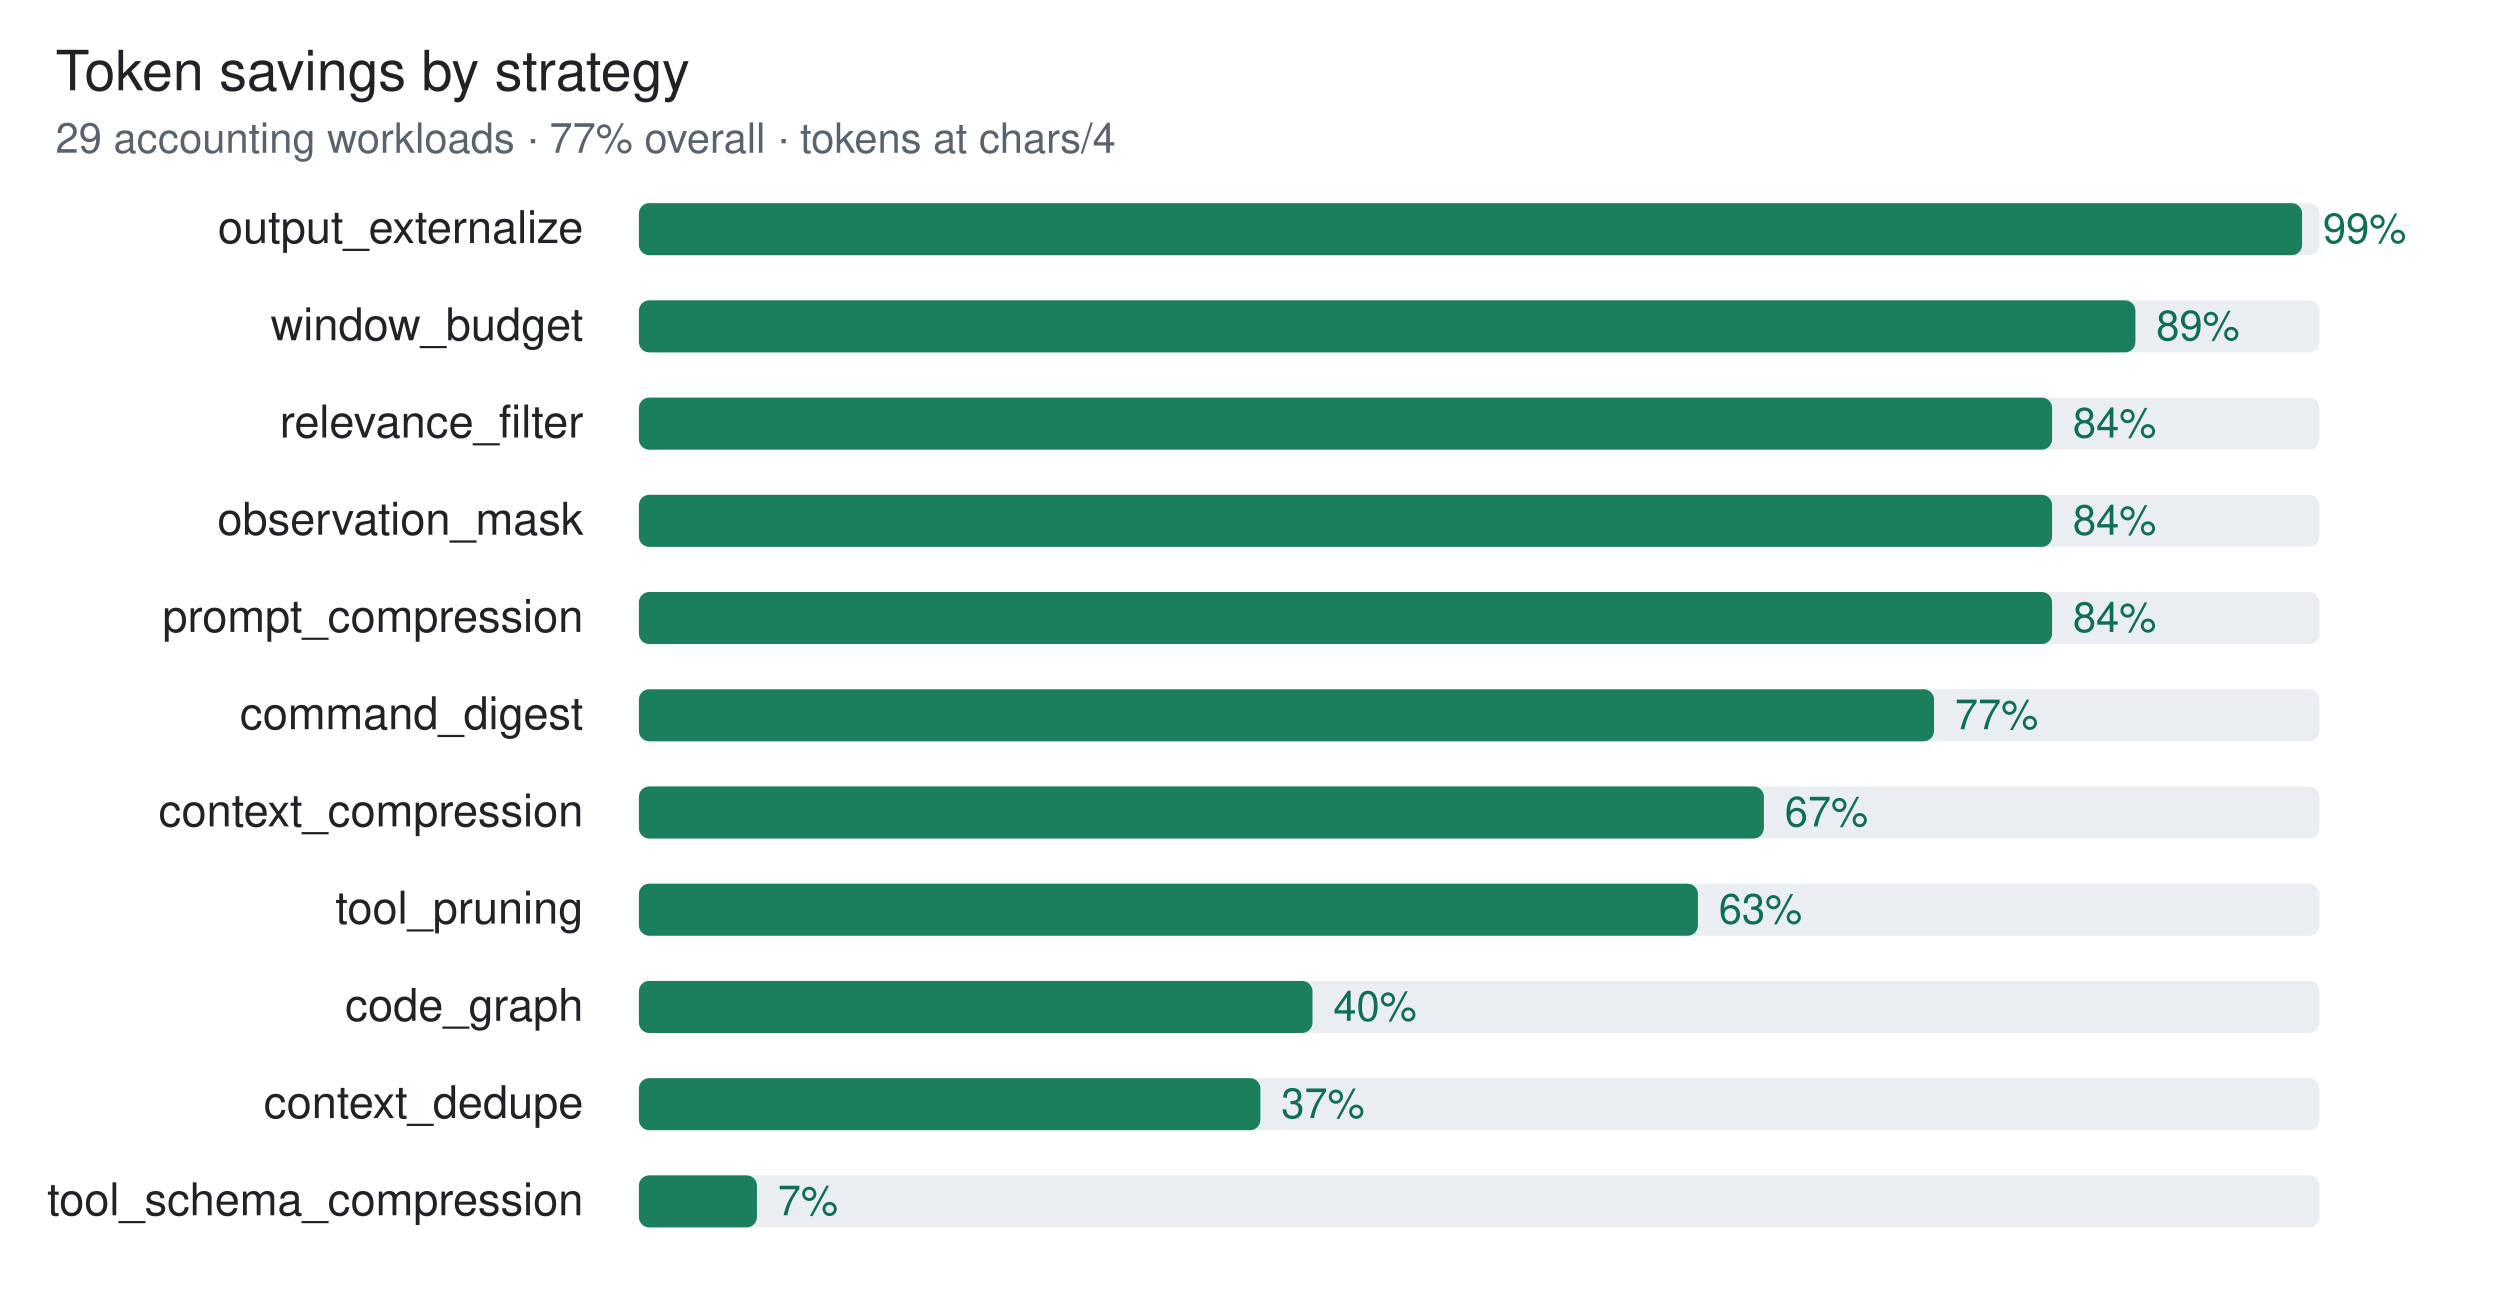
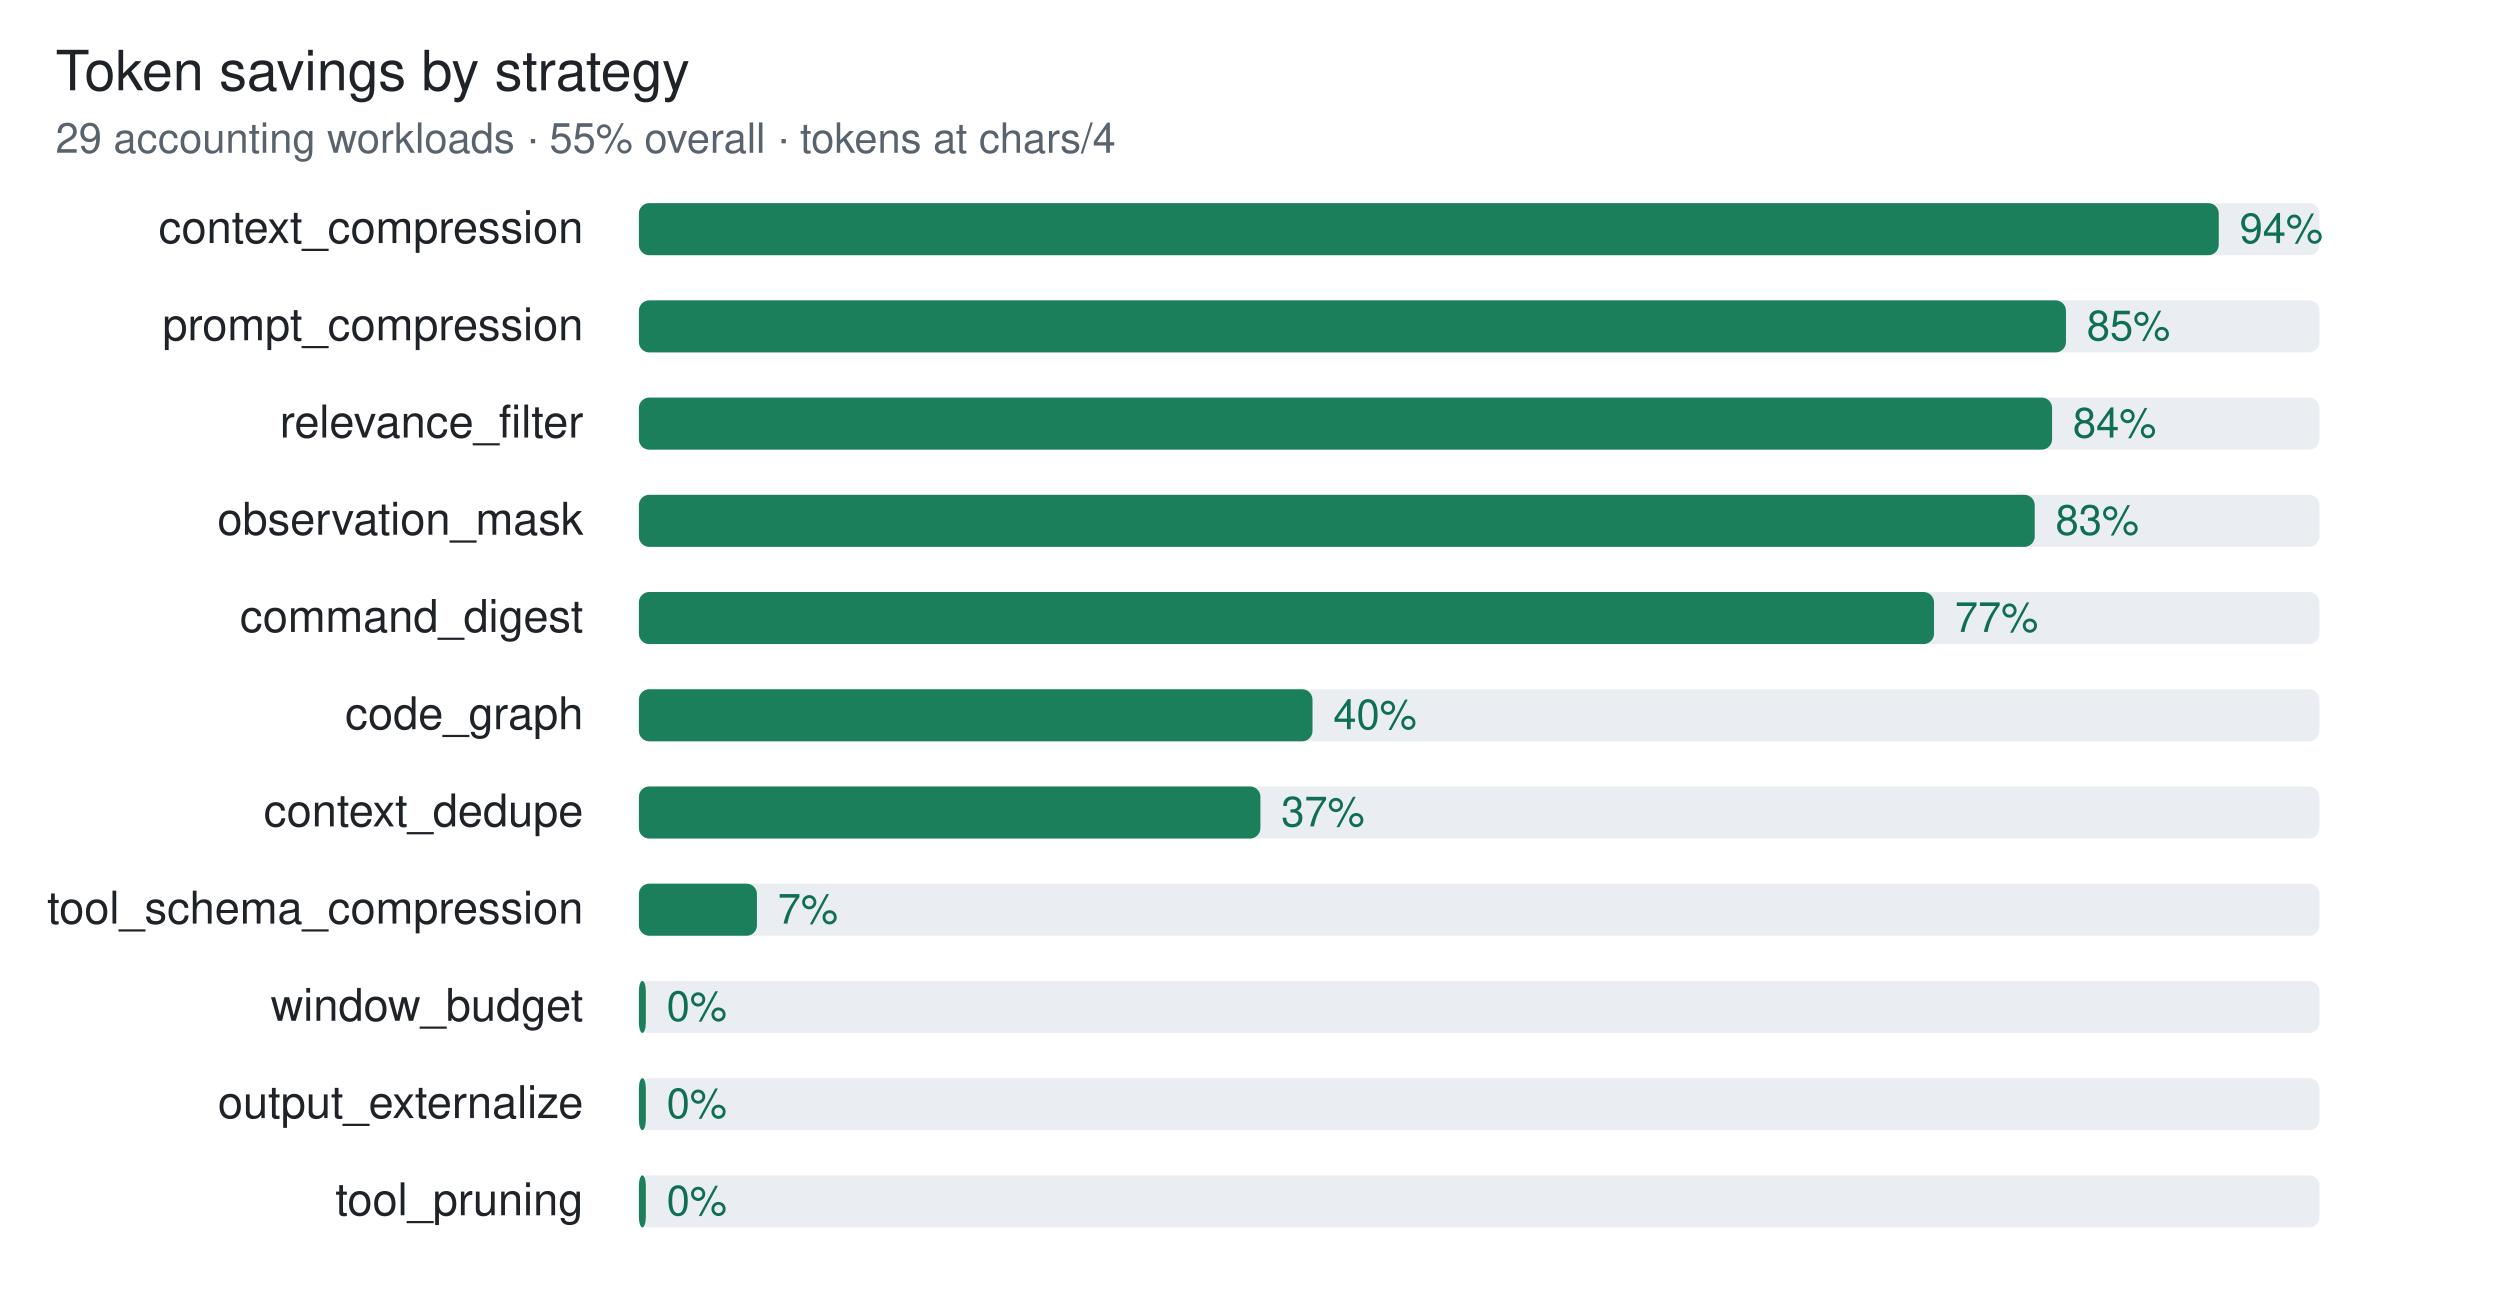
- <svg xmlns="http://www.w3.org/2000/svg" width="720" height="376" viewBox="0 0 720 376" font-family="-apple-system,BlinkMacSystemFont,'Segoe UI',Helvetica,Arial,sans-serif" role="img" aria-label="Token savings by Anyray optimizer strategy, 77% overall">
+ <svg xmlns="http://www.w3.org/2000/svg" width="720" height="376" viewBox="0 0 720 376" font-family="-apple-system,BlinkMacSystemFont,'Segoe UI',Helvetica,Arial,sans-serif" role="img" aria-label="Token savings by Anyray optimizer strategy, 55% overall">
  <text x="16" y="26" fill="#1f2328" font-size="16" font-weight="500">Token savings by strategy</text>
-   <text x="16" y="44" fill="#59636e" font-size="12">29 accounting workloads · 77% overall · tokens at chars/4</text>
-   <text x="168" y="70" fill="#1f2328" font-size="13" text-anchor="end">output_externalize</text>
+   <text x="16" y="44" fill="#59636e" font-size="12">29 accounting workloads · 55% overall · tokens at chars/4</text>
+   <text x="168" y="70" fill="#1f2328" font-size="13" text-anchor="end">context_compression</text>
  <rect x="184" y="58.5" width="484" height="15" rx="3" fill="#eaeef2" />
-   <rect x="184" y="58.5" width="479" height="15" rx="3" fill="#1a7f5a" />
-   <text x="669" y="70" fill="#0f6e56" font-size="12" font-weight="500">99%</text>
-   <text x="168" y="98" fill="#1f2328" font-size="13" text-anchor="end">window_budget</text>
+   <rect x="184" y="58.5" width="455" height="15" rx="3" fill="#1a7f5a" />
+   <text x="645" y="70" fill="#0f6e56" font-size="12" font-weight="500">94%</text>
+   <text x="168" y="98" fill="#1f2328" font-size="13" text-anchor="end">prompt_compression</text>
  <rect x="184" y="86.5" width="484" height="15" rx="3" fill="#eaeef2" />
-   <rect x="184" y="86.5" width="431" height="15" rx="3" fill="#1a7f5a" />
-   <text x="621" y="98" fill="#0f6e56" font-size="12" font-weight="500">89%</text>
+   <rect x="184" y="86.5" width="411" height="15" rx="3" fill="#1a7f5a" />
+   <text x="601" y="98" fill="#0f6e56" font-size="12" font-weight="500">85%</text>
  <text x="168" y="126" fill="#1f2328" font-size="13" text-anchor="end">relevance_filter</text>
  <rect x="184" y="114.5" width="484" height="15" rx="3" fill="#eaeef2" />
  <rect x="184" y="114.5" width="407" height="15" rx="3" fill="#1a7f5a" />
  <text x="597" y="126" fill="#0f6e56" font-size="12" font-weight="500">84%</text>
  <text x="168" y="154" fill="#1f2328" font-size="13" text-anchor="end">observation_mask</text>
  <rect x="184" y="142.5" width="484" height="15" rx="3" fill="#eaeef2" />
-   <rect x="184" y="142.5" width="407" height="15" rx="3" fill="#1a7f5a" />
-   <text x="597" y="154" fill="#0f6e56" font-size="12" font-weight="500">84%</text>
-   <text x="168" y="182" fill="#1f2328" font-size="13" text-anchor="end">prompt_compression</text>
+   <rect x="184" y="142.5" width="402" height="15" rx="3" fill="#1a7f5a" />
+   <text x="592" y="154" fill="#0f6e56" font-size="12" font-weight="500">83%</text>
+   <text x="168" y="182" fill="#1f2328" font-size="13" text-anchor="end">command_digest</text>
  <rect x="184" y="170.5" width="484" height="15" rx="3" fill="#eaeef2" />
-   <rect x="184" y="170.5" width="407" height="15" rx="3" fill="#1a7f5a" />
-   <text x="597" y="182" fill="#0f6e56" font-size="12" font-weight="500">84%</text>
-   <text x="168" y="210" fill="#1f2328" font-size="13" text-anchor="end">command_digest</text>
+   <rect x="184" y="170.5" width="373" height="15" rx="3" fill="#1a7f5a" />
+   <text x="563" y="182" fill="#0f6e56" font-size="12" font-weight="500">77%</text>
+   <text x="168" y="210" fill="#1f2328" font-size="13" text-anchor="end">code_graph</text>
  <rect x="184" y="198.5" width="484" height="15" rx="3" fill="#eaeef2" />
-   <rect x="184" y="198.5" width="373" height="15" rx="3" fill="#1a7f5a" />
-   <text x="563" y="210" fill="#0f6e56" font-size="12" font-weight="500">77%</text>
-   <text x="168" y="238" fill="#1f2328" font-size="13" text-anchor="end">context_compression</text>
+   <rect x="184" y="198.5" width="194" height="15" rx="3" fill="#1a7f5a" />
+   <text x="384" y="210" fill="#0f6e56" font-size="12" font-weight="500">40%</text>
+   <text x="168" y="238" fill="#1f2328" font-size="13" text-anchor="end">context_dedupe</text>
  <rect x="184" y="226.5" width="484" height="15" rx="3" fill="#eaeef2" />
-   <rect x="184" y="226.5" width="324" height="15" rx="3" fill="#1a7f5a" />
-   <text x="514" y="238" fill="#0f6e56" font-size="12" font-weight="500">67%</text>
-   <text x="168" y="266" fill="#1f2328" font-size="13" text-anchor="end">tool_pruning</text>
+   <rect x="184" y="226.5" width="179" height="15" rx="3" fill="#1a7f5a" />
+   <text x="369" y="238" fill="#0f6e56" font-size="12" font-weight="500">37%</text>
+   <text x="168" y="266" fill="#1f2328" font-size="13" text-anchor="end">tool_schema_compression</text>
  <rect x="184" y="254.5" width="484" height="15" rx="3" fill="#eaeef2" />
-   <rect x="184" y="254.5" width="305" height="15" rx="3" fill="#1a7f5a" />
-   <text x="495" y="266" fill="#0f6e56" font-size="12" font-weight="500">63%</text>
-   <text x="168" y="294" fill="#1f2328" font-size="13" text-anchor="end">code_graph</text>
+   <rect x="184" y="254.5" width="34" height="15" rx="3" fill="#1a7f5a" />
+   <text x="224" y="266" fill="#0f6e56" font-size="12" font-weight="500">7%</text>
+   <text x="168" y="294" fill="#1f2328" font-size="13" text-anchor="end">window_budget</text>
  <rect x="184" y="282.5" width="484" height="15" rx="3" fill="#eaeef2" />
-   <rect x="184" y="282.5" width="194" height="15" rx="3" fill="#1a7f5a" />
-   <text x="384" y="294" fill="#0f6e56" font-size="12" font-weight="500">40%</text>
-   <text x="168" y="322" fill="#1f2328" font-size="13" text-anchor="end">context_dedupe</text>
+   <rect x="184" y="282.5" width="2" height="15" rx="3" fill="#1a7f5a" />
+   <text x="192" y="294" fill="#0f6e56" font-size="12" font-weight="500">0%</text>
+   <text x="168" y="322" fill="#1f2328" font-size="13" text-anchor="end">output_externalize</text>
  <rect x="184" y="310.5" width="484" height="15" rx="3" fill="#eaeef2" />
-   <rect x="184" y="310.5" width="179" height="15" rx="3" fill="#1a7f5a" />
-   <text x="369" y="322" fill="#0f6e56" font-size="12" font-weight="500">37%</text>
-   <text x="168" y="350" fill="#1f2328" font-size="13" text-anchor="end">tool_schema_compression</text>
+   <rect x="184" y="310.5" width="2" height="15" rx="3" fill="#1a7f5a" />
+   <text x="192" y="322" fill="#0f6e56" font-size="12" font-weight="500">0%</text>
+   <text x="168" y="350" fill="#1f2328" font-size="13" text-anchor="end">tool_pruning</text>
  <rect x="184" y="338.5" width="484" height="15" rx="3" fill="#eaeef2" />
-   <rect x="184" y="338.5" width="34" height="15" rx="3" fill="#1a7f5a" />
-   <text x="224" y="350" fill="#0f6e56" font-size="12" font-weight="500">7%</text>
+   <rect x="184" y="338.5" width="2" height="15" rx="3" fill="#1a7f5a" />
+   <text x="192" y="350" fill="#0f6e56" font-size="12" font-weight="500">0%</text>
</svg>
